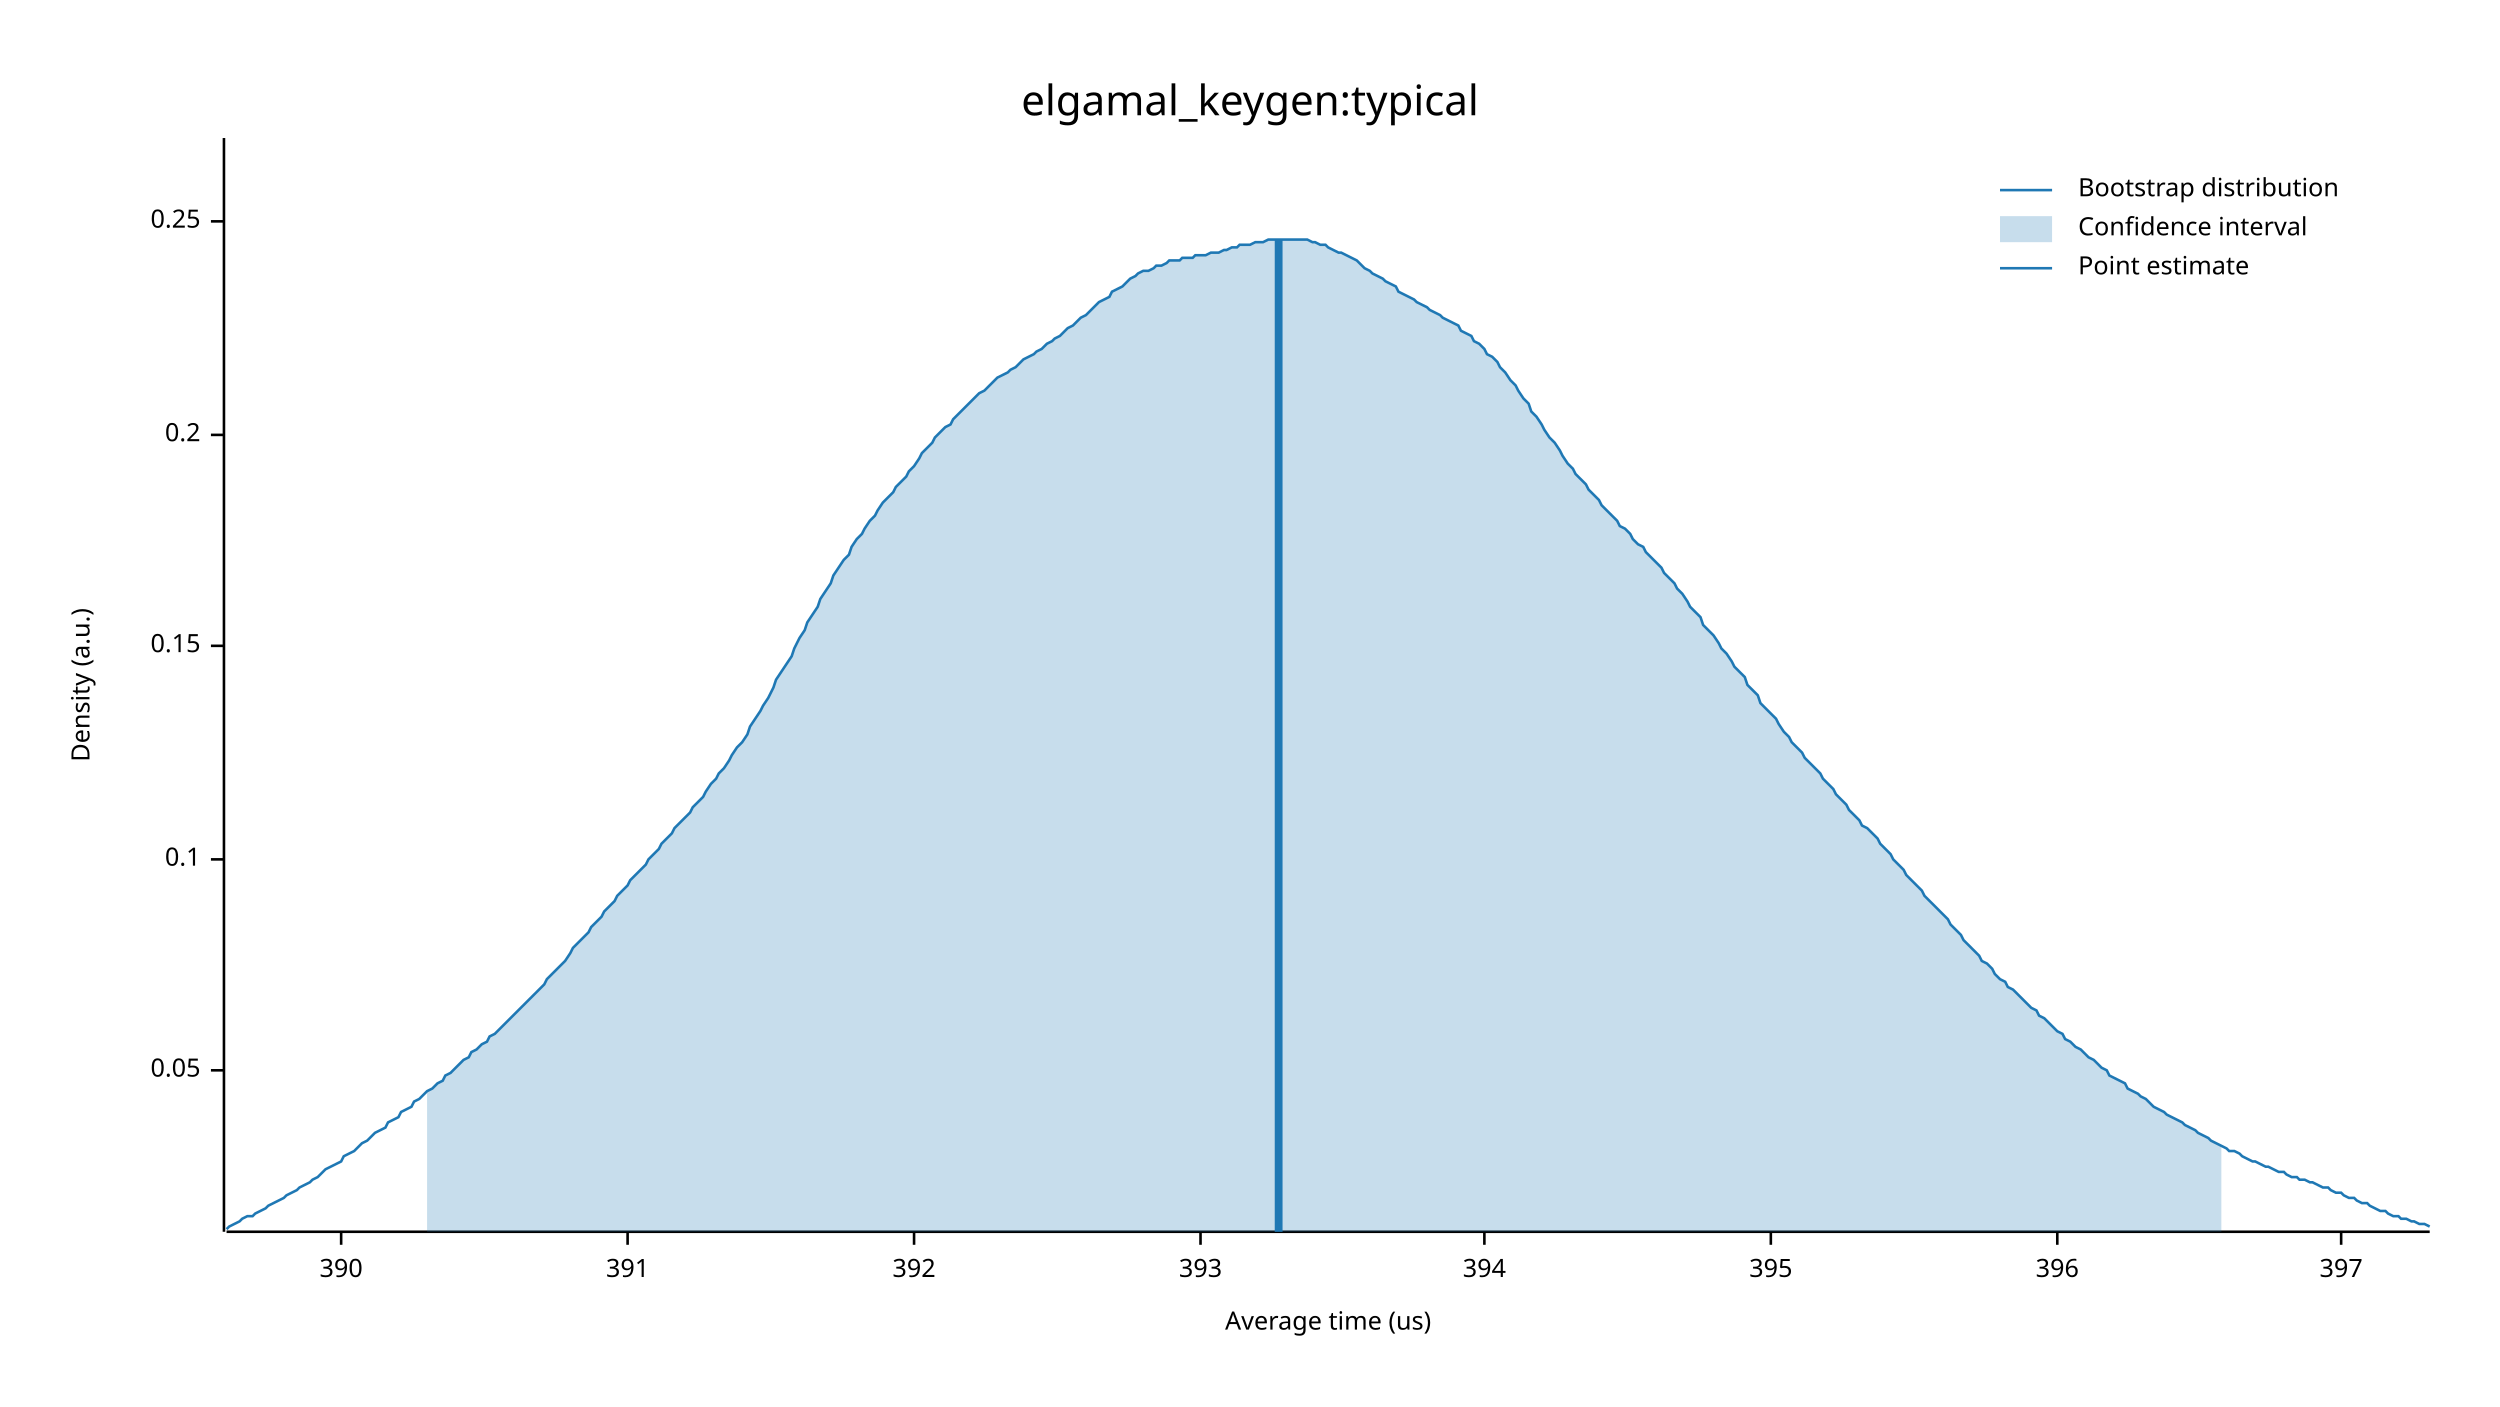
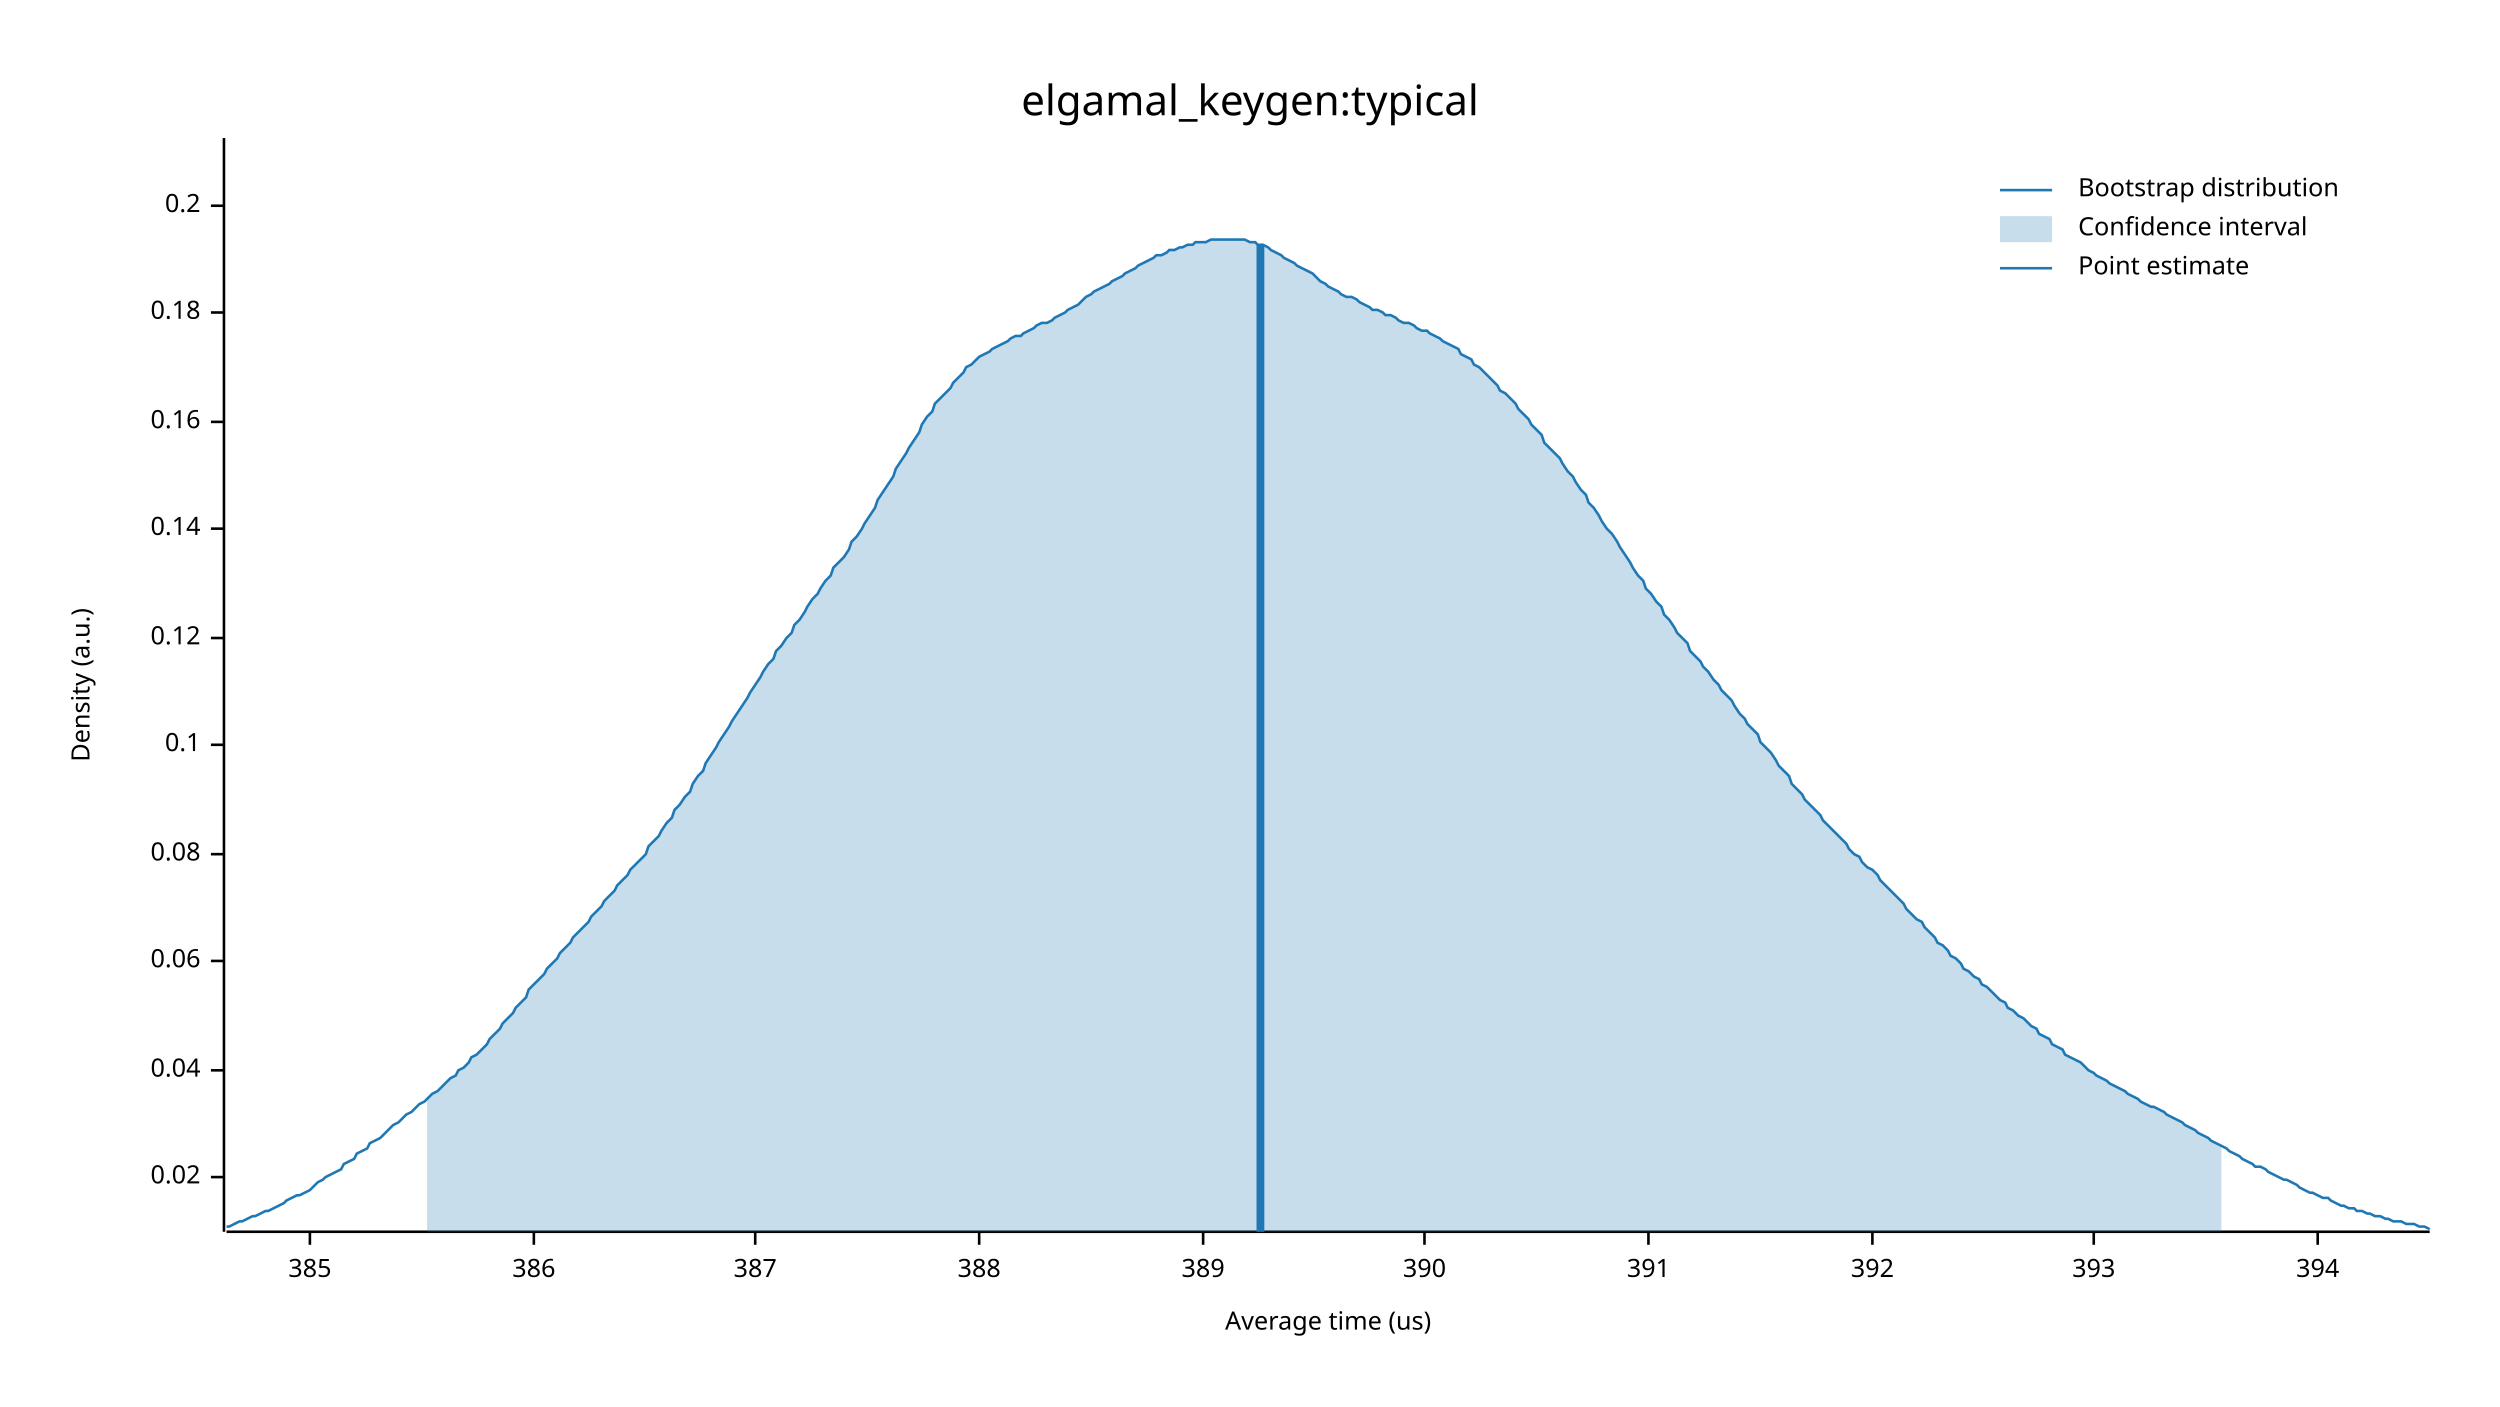
<svg xmlns="http://www.w3.org/2000/svg" width="960" height="540" viewBox="0 0 960 540">
  <text x="480" y="32" dy="0.76em" text-anchor="middle" font-family="sans-serif" font-size="16.129" opacity="1" fill="#000000">
elgamal_keygen:typical
</text>
  <text x="27" y="263" dy="0.76em" text-anchor="middle" font-family="sans-serif" font-size="9.677" opacity="1" fill="#000000" transform="rotate(270, 27, 263)">
Density (a.u.)
</text>
  <text x="510" y="513" dy="-0.5ex" text-anchor="middle" font-family="sans-serif" font-size="9.677" opacity="1" fill="#000000">
Average time (us)
</text>
  <polyline fill="none" opacity="1" stroke="#000000" stroke-width="1" points="86,53 86,473 " />
+   <text x="77" y="452" dy="0.5ex" text-anchor="end" font-family="sans-serif" font-size="9.677" opacity="1" fill="#000000">
+ 0.02
+ </text>
+   <polyline fill="none" opacity="1" stroke="#000000" stroke-width="1" points="81,452 86,452 " />
  <text x="77" y="411" dy="0.5ex" text-anchor="end" font-family="sans-serif" font-size="9.677" opacity="1" fill="#000000">
- 0.05
+ 0.04
</text>
  <polyline fill="none" opacity="1" stroke="#000000" stroke-width="1" points="81,411 86,411 " />
-   <text x="77" y="330" dy="0.5ex" text-anchor="end" font-family="sans-serif" font-size="9.677" opacity="1" fill="#000000">
+   <text x="77" y="369" dy="0.5ex" text-anchor="end" font-family="sans-serif" font-size="9.677" opacity="1" fill="#000000">
+ 0.06
+ </text>
+   <polyline fill="none" opacity="1" stroke="#000000" stroke-width="1" points="81,369 86,369 " />
+   <text x="77" y="328" dy="0.5ex" text-anchor="end" font-family="sans-serif" font-size="9.677" opacity="1" fill="#000000">
+ 0.08
+ </text>
+   <polyline fill="none" opacity="1" stroke="#000000" stroke-width="1" points="81,328 86,328 " />
+   <text x="77" y="286" dy="0.5ex" text-anchor="end" font-family="sans-serif" font-size="9.677" opacity="1" fill="#000000">
0.1
</text>
-   <polyline fill="none" opacity="1" stroke="#000000" stroke-width="1" points="81,330 86,330 " />
-   <text x="77" y="248" dy="0.5ex" text-anchor="end" font-family="sans-serif" font-size="9.677" opacity="1" fill="#000000">
- 0.15
+   <polyline fill="none" opacity="1" stroke="#000000" stroke-width="1" points="81,286 86,286 " />
+   <text x="77" y="245" dy="0.5ex" text-anchor="end" font-family="sans-serif" font-size="9.677" opacity="1" fill="#000000">
+ 0.12
</text>
-   <polyline fill="none" opacity="1" stroke="#000000" stroke-width="1" points="81,248 86,248 " />
-   <text x="77" y="167" dy="0.5ex" text-anchor="end" font-family="sans-serif" font-size="9.677" opacity="1" fill="#000000">
+   <polyline fill="none" opacity="1" stroke="#000000" stroke-width="1" points="81,245 86,245 " />
+   <text x="77" y="203" dy="0.5ex" text-anchor="end" font-family="sans-serif" font-size="9.677" opacity="1" fill="#000000">
+ 0.14
+ </text>
+   <polyline fill="none" opacity="1" stroke="#000000" stroke-width="1" points="81,203 86,203 " />
+   <text x="77" y="162" dy="0.5ex" text-anchor="end" font-family="sans-serif" font-size="9.677" opacity="1" fill="#000000">
+ 0.16
+ </text>
+   <polyline fill="none" opacity="1" stroke="#000000" stroke-width="1" points="81,162 86,162 " />
+   <text x="77" y="120" dy="0.5ex" text-anchor="end" font-family="sans-serif" font-size="9.677" opacity="1" fill="#000000">
+ 0.18
+ </text>
+   <polyline fill="none" opacity="1" stroke="#000000" stroke-width="1" points="81,120 86,120 " />
+   <text x="77" y="79" dy="0.5ex" text-anchor="end" font-family="sans-serif" font-size="9.677" opacity="1" fill="#000000">
0.2
</text>
-   <polyline fill="none" opacity="1" stroke="#000000" stroke-width="1" points="81,167 86,167 " />
-   <text x="77" y="85" dy="0.5ex" text-anchor="end" font-family="sans-serif" font-size="9.677" opacity="1" fill="#000000">
- 0.25
+   <polyline fill="none" opacity="1" stroke="#000000" stroke-width="1" points="81,79 86,79 " />
+   <polyline fill="none" opacity="1" stroke="#000000" stroke-width="1" points="87,473 933,473 " />
+   <text x="119" y="483" dy="0.76em" text-anchor="middle" font-family="sans-serif" font-size="9.677" opacity="1" fill="#000000">
+ 385
</text>
-   <polyline fill="none" opacity="1" stroke="#000000" stroke-width="1" points="81,85 86,85 " />
-   <polyline fill="none" opacity="1" stroke="#000000" stroke-width="1" points="87,473 933,473 " />
-   <text x="131" y="483" dy="0.76em" text-anchor="middle" font-family="sans-serif" font-size="9.677" opacity="1" fill="#000000">
+   <polyline fill="none" opacity="1" stroke="#000000" stroke-width="1" points="119,473 119,478 " />
+   <text x="205" y="483" dy="0.76em" text-anchor="middle" font-family="sans-serif" font-size="9.677" opacity="1" fill="#000000">
+ 386
+ </text>
+   <polyline fill="none" opacity="1" stroke="#000000" stroke-width="1" points="205,473 205,478 " />
+   <text x="290" y="483" dy="0.76em" text-anchor="middle" font-family="sans-serif" font-size="9.677" opacity="1" fill="#000000">
+ 387
+ </text>
+   <polyline fill="none" opacity="1" stroke="#000000" stroke-width="1" points="290,473 290,478 " />
+   <text x="376" y="483" dy="0.76em" text-anchor="middle" font-family="sans-serif" font-size="9.677" opacity="1" fill="#000000">
+ 388
+ </text>
+   <polyline fill="none" opacity="1" stroke="#000000" stroke-width="1" points="376,473 376,478 " />
+   <text x="462" y="483" dy="0.76em" text-anchor="middle" font-family="sans-serif" font-size="9.677" opacity="1" fill="#000000">
+ 389
+ </text>
+   <polyline fill="none" opacity="1" stroke="#000000" stroke-width="1" points="462,473 462,478 " />
+   <text x="547" y="483" dy="0.76em" text-anchor="middle" font-family="sans-serif" font-size="9.677" opacity="1" fill="#000000">
390
</text>
-   <polyline fill="none" opacity="1" stroke="#000000" stroke-width="1" points="131,473 131,478 " />
-   <text x="241" y="483" dy="0.76em" text-anchor="middle" font-family="sans-serif" font-size="9.677" opacity="1" fill="#000000">
+   <polyline fill="none" opacity="1" stroke="#000000" stroke-width="1" points="547,473 547,478 " />
+   <text x="633" y="483" dy="0.76em" text-anchor="middle" font-family="sans-serif" font-size="9.677" opacity="1" fill="#000000">
391
</text>
-   <polyline fill="none" opacity="1" stroke="#000000" stroke-width="1" points="241,473 241,478 " />
-   <text x="351" y="483" dy="0.76em" text-anchor="middle" font-family="sans-serif" font-size="9.677" opacity="1" fill="#000000">
+   <polyline fill="none" opacity="1" stroke="#000000" stroke-width="1" points="633,473 633,478 " />
+   <text x="719" y="483" dy="0.76em" text-anchor="middle" font-family="sans-serif" font-size="9.677" opacity="1" fill="#000000">
392
</text>
-   <polyline fill="none" opacity="1" stroke="#000000" stroke-width="1" points="351,473 351,478 " />
-   <text x="461" y="483" dy="0.76em" text-anchor="middle" font-family="sans-serif" font-size="9.677" opacity="1" fill="#000000">
+   <polyline fill="none" opacity="1" stroke="#000000" stroke-width="1" points="719,473 719,478 " />
+   <text x="804" y="483" dy="0.76em" text-anchor="middle" font-family="sans-serif" font-size="9.677" opacity="1" fill="#000000">
393
</text>
-   <polyline fill="none" opacity="1" stroke="#000000" stroke-width="1" points="461,473 461,478 " />
-   <text x="570" y="483" dy="0.76em" text-anchor="middle" font-family="sans-serif" font-size="9.677" opacity="1" fill="#000000">
+   <polyline fill="none" opacity="1" stroke="#000000" stroke-width="1" points="804,473 804,478 " />
+   <text x="890" y="483" dy="0.76em" text-anchor="middle" font-family="sans-serif" font-size="9.677" opacity="1" fill="#000000">
394
</text>
-   <polyline fill="none" opacity="1" stroke="#000000" stroke-width="1" points="570,473 570,478 " />
-   <text x="680" y="483" dy="0.76em" text-anchor="middle" font-family="sans-serif" font-size="9.677" opacity="1" fill="#000000">
- 395
- </text>
-   <polyline fill="none" opacity="1" stroke="#000000" stroke-width="1" points="680,473 680,478 " />
-   <text x="790" y="483" dy="0.76em" text-anchor="middle" font-family="sans-serif" font-size="9.677" opacity="1" fill="#000000">
- 396
- </text>
-   <polyline fill="none" opacity="1" stroke="#000000" stroke-width="1" points="790,473 790,478 " />
-   <text x="899" y="483" dy="0.76em" text-anchor="middle" font-family="sans-serif" font-size="9.677" opacity="1" fill="#000000">
- 397
- </text>
-   <polyline fill="none" opacity="1" stroke="#000000" stroke-width="1" points="899,473 899,478 " />
-   <polyline fill="none" opacity="1" stroke="#1F78B4" stroke-width="1" points="87,472 88,471 90,470 92,469 93,468 95,467 97,467 98,466 100,465 102,464 103,463 105,462 107,461 109,460 110,459 112,458 114,457 115,456 117,455 119,454 120,453 122,452 124,450 125,449 127,448 129,447 131,446 132,444 134,443 136,442 137,441 139,439 141,438 142,437 144,435 146,434 148,433 149,431 151,430 153,429 154,427 156,426 158,425 159,423 161,422 163,420 164,419 166,418 168,416 170,415 171,413 173,412 175,410 176,409 178,407 180,406 181,404 183,403 185,401 187,400 188,398 190,397 192,395 193,394 195,392 197,390 198,389 200,387 202,385 203,384 205,382 207,380 209,378 210,376 212,374 214,372 215,371 217,369 219,366 220,364 222,362 224,360 226,358 227,356 229,354 231,352 232,350 234,348 236,346 237,344 239,342 241,340 242,338 244,336 246,334 248,332 249,330 251,328 253,326 254,324 256,322 258,320 259,318 261,316 263,314 265,312 266,310 268,308 270,306 271,304 273,301 275,299 276,297 278,295 280,292 281,290 283,287 285,285 287,282 288,279 290,276 292,273 293,271 295,268 297,264 298,261 300,258 302,255 304,252 305,249 307,245 309,242 310,239 312,236 314,233 315,230 317,227 319,224 320,221 322,218 324,215 326,213 327,210 329,207 331,205 332,203 334,200 336,198 337,196 339,193 341,191 343,189 344,187 346,185 348,183 349,181 351,179 353,176 354,174 356,172 358,170 359,168 361,166 363,164 365,163 366,161 368,159 370,157 371,156 373,154 375,152 376,151 378,150 380,148 381,147 383,145 385,144 387,143 388,142 390,141 392,139 393,138 395,137 397,136 398,135 400,134 402,132 404,131 405,130 407,129 409,127 410,126 412,125 414,123 415,122 417,121 419,119 420,118 422,116 424,115 426,114 427,112 429,111 431,110 432,109 434,107 436,106 437,105 439,104 441,104 443,103 444,102 446,102 448,101 449,100 451,100 453,100 454,99 456,99 458,99 459,98 461,98 463,98 465,97 466,97 468,97 470,96 471,96 473,95 475,95 476,94 478,94 480,94 482,93 483,93 485,93 487,92 488,92 490,92 492,92 493,92 495,92 497,92 498,92 500,92 502,92 504,93 505,93 507,94 509,94 510,95 512,96 514,97 515,97 517,98 519,99 521,100 522,101 524,103 526,104 527,105 529,106 531,107 532,108 534,109 536,110 537,112 539,113 541,114 543,115 544,116 546,117 548,118 549,119 551,120 553,121 554,122 556,123 558,124 560,125 561,127 563,128 565,129 566,131 568,132 570,134 571,136 573,137 575,139 576,141 578,143 580,146 582,148 583,150 585,153 587,155 588,158 590,160 592,163 593,165 595,168 597,170 599,173 600,175 602,178 604,180 605,182 607,184 609,186 610,188 612,190 614,192 615,194 617,196 619,198 621,200 622,202 624,203 626,205 627,207 629,209 631,210 632,212 634,214 636,216 638,218 639,220 641,222 643,224 644,226 646,228 648,231 649,233 651,235 653,237 654,240 656,242 658,244 660,247 661,249 663,251 665,254 666,256 668,258 670,260 671,263 673,265 675,267 676,270 678,272 680,274 682,276 683,278 685,281 687,283 688,285 690,287 692,289 693,291 695,293 697,295 699,297 700,299 702,301 704,303 705,305 707,307 709,309 710,311 712,313 714,315 715,317 717,318 719,320 721,322 722,324 724,326 726,328 727,330 729,332 731,334 732,336 734,338 736,340 738,342 739,344 741,346 743,348 744,349 746,351 748,353 749,355 751,357 753,359 754,361 756,363 758,365 760,367 761,369 763,370 765,372 766,374 768,376 770,377 771,379 773,380 775,382 777,384 778,385 780,387 782,388 783,390 785,391 787,393 788,394 790,396 792,397 793,399 795,400 797,402 799,403 800,404 802,406 804,407 805,408 807,410 809,411 810,413 812,414 814,415 816,416 817,418 819,419 821,420 822,421 824,422 826,424 827,425 829,426 831,427 832,428 834,429 836,430 838,431 839,432 841,433 843,434 844,435 846,436 848,437 849,438 851,439 853,440 855,441 856,442 858,442 860,443 861,444 863,445 865,446 866,446 868,447 870,448 871,448 873,449 875,450 877,450 878,451 880,452 882,452 883,453 885,453 887,454 888,454 890,455 892,456 894,456 895,457 897,458 899,458 900,459 902,460 904,460 905,461 907,462 909,462 910,463 912,464 914,465 916,465 917,466 919,467 921,467 922,468 924,468 926,469 927,469 929,470 931,470 933,471 " />
-   <polygon opacity="0.25" fill="#1F78B4" points="164,419 166,418 168,416 170,415 171,413 173,412 175,410 176,409 178,407 180,406 181,404 183,403 185,401 187,400 188,398 190,397 192,395 193,394 195,392 197,390 198,389 200,387 202,385 203,384 205,382 207,380 209,378 210,376 212,374 214,372 215,371 217,369 219,366 220,364 222,362 224,360 226,358 227,356 229,354 231,352 232,350 234,348 236,346 237,344 239,342 241,340 242,338 244,336 246,334 248,332 249,330 251,328 253,326 254,324 256,322 258,320 259,318 261,316 263,314 265,312 266,310 268,308 270,306 271,304 273,301 275,299 276,297 278,295 280,292 281,290 283,287 285,285 287,282 288,279 290,276 292,273 293,271 295,268 297,264 298,261 300,258 302,255 304,252 305,249 307,245 309,242 310,239 312,236 314,233 315,230 317,227 319,224 320,221 322,218 324,215 326,213 327,210 329,207 331,205 332,203 334,200 336,198 337,196 339,193 341,191 343,189 344,187 346,185 348,183 349,181 351,179 353,176 354,174 356,172 358,170 359,168 361,166 363,164 365,163 366,161 368,159 370,157 371,156 373,154 375,152 376,151 378,150 380,148 381,147 383,145 385,144 387,143 388,142 390,141 392,139 393,138 395,137 397,136 398,135 400,134 402,132 404,131 405,130 407,129 409,127 410,126 412,125 414,123 415,122 417,121 419,119 420,118 422,116 424,115 426,114 427,112 429,111 431,110 432,109 434,107 436,106 437,105 439,104 441,104 443,103 444,102 446,102 448,101 449,100 451,100 453,100 454,99 456,99 458,99 459,98 461,98 463,98 465,97 466,97 468,97 470,96 471,96 473,95 475,95 476,94 478,94 480,94 482,93 483,93 485,93 487,92 488,92 490,92 492,92 493,92 495,92 497,92 498,92 500,92 502,92 504,93 505,93 507,94 509,94 510,95 512,96 514,97 515,97 517,98 519,99 521,100 522,101 524,103 526,104 527,105 529,106 531,107 532,108 534,109 536,110 537,112 539,113 541,114 543,115 544,116 546,117 548,118 549,119 551,120 553,121 554,122 556,123 558,124 560,125 561,127 563,128 565,129 566,131 568,132 570,134 571,136 573,137 575,139 576,141 578,143 580,146 582,148 583,150 585,153 587,155 588,158 590,160 592,163 593,165 595,168 597,170 599,173 600,175 602,178 604,180 605,182 607,184 609,186 610,188 612,190 614,192 615,194 617,196 619,198 621,200 622,202 624,203 626,205 627,207 629,209 631,210 632,212 634,214 636,216 638,218 639,220 641,222 643,224 644,226 646,228 648,231 649,233 651,235 653,237 654,240 656,242 658,244 660,247 661,249 663,251 665,254 666,256 668,258 670,260 671,263 673,265 675,267 676,270 678,272 680,274 682,276 683,278 685,281 687,283 688,285 690,287 692,289 693,291 695,293 697,295 699,297 700,299 702,301 704,303 705,305 707,307 709,309 710,311 712,313 714,315 715,317 717,318 719,320 721,322 722,324 724,326 726,328 727,330 729,332 731,334 732,336 734,338 736,340 738,342 739,344 741,346 743,348 744,349 746,351 748,353 749,355 751,357 753,359 754,361 756,363 758,365 760,367 761,369 763,370 765,372 766,374 768,376 770,377 771,379 773,380 775,382 777,384 778,385 780,387 782,388 783,390 785,391 787,393 788,394 790,396 792,397 793,399 795,400 797,402 799,403 800,404 802,406 804,407 805,408 807,410 809,411 810,413 812,414 814,415 816,416 817,418 819,419 821,420 822,421 824,422 826,424 827,425 829,426 831,427 832,428 834,429 836,430 838,431 839,432 841,433 843,434 844,435 846,436 848,437 849,438 851,439 853,440 853,473 164,473 " />
-   <polyline fill="none" opacity="1" stroke="#1F78B4" stroke-width="3" points="491,473 491,92 " />
+   <polyline fill="none" opacity="1" stroke="#000000" stroke-width="1" points="890,473 890,478 " />
+   <polyline fill="none" opacity="1" stroke="#1F78B4" stroke-width="1" points="87,471 88,471 90,470 92,469 93,469 95,468 97,467 98,467 100,466 102,465 103,465 105,464 107,463 109,462 110,461 112,460 114,459 115,459 117,458 119,457 120,456 122,454 124,453 125,452 127,451 129,450 131,449 132,447 134,446 136,445 137,443 139,442 141,441 142,439 144,438 146,437 148,435 149,434 151,432 153,431 154,430 156,428 158,427 159,426 161,424 163,423 164,422 166,420 168,419 170,417 171,416 173,414 175,413 176,411 178,410 180,408 181,406 183,405 185,403 187,401 188,399 190,397 192,395 193,393 195,391 197,389 198,387 200,385 202,383 203,380 205,378 207,376 209,374 210,372 212,370 214,368 215,366 217,364 219,362 220,360 222,358 224,356 226,354 227,352 229,350 231,348 232,346 234,344 236,342 237,340 239,338 241,336 242,334 244,332 246,330 248,328 249,325 251,323 253,321 254,319 256,316 258,314 259,311 261,309 263,306 265,304 266,301 268,298 270,296 271,293 273,290 275,287 276,285 278,282 280,279 281,277 283,274 285,271 287,268 288,266 290,263 292,260 293,258 295,255 297,253 298,250 300,248 302,245 304,243 305,240 307,238 309,235 310,233 312,230 314,228 315,226 317,223 319,221 320,218 322,216 324,214 326,211 327,208 329,206 331,203 332,201 334,198 336,195 337,192 339,189 341,186 343,183 344,180 346,177 348,174 349,172 351,169 353,166 354,163 356,160 358,158 359,155 361,153 363,151 365,149 366,147 368,145 370,143 371,141 373,140 375,138 376,137 378,136 380,135 381,134 383,133 385,132 387,131 388,130 390,129 392,129 393,128 395,127 397,126 398,125 400,124 402,124 404,123 405,122 407,121 409,120 410,119 412,118 414,117 415,116 417,114 419,113 420,112 422,111 424,110 426,109 427,108 429,107 431,106 432,105 434,104 436,103 437,102 439,101 441,100 443,99 444,98 446,98 448,97 449,96 451,96 453,95 454,95 456,94 458,94 459,93 461,93 463,93 465,92 466,92 468,92 470,92 471,92 473,92 475,92 476,92 478,92 480,93 482,93 483,94 485,94 487,95 488,96 490,97 492,98 493,99 495,100 497,101 498,102 500,103 502,104 504,105 505,106 507,108 509,109 510,110 512,111 514,112 515,113 517,114 519,114 521,115 522,116 524,117 526,118 527,119 529,119 531,120 532,121 534,121 536,122 537,123 539,124 541,124 543,125 544,126 546,127 548,127 549,128 551,129 553,130 554,131 556,132 558,133 560,134 561,136 563,137 565,138 566,140 568,141 570,143 571,144 573,146 575,148 576,150 578,151 580,153 582,155 583,157 585,159 587,161 588,163 590,165 592,167 593,170 595,172 597,174 599,176 600,178 602,181 604,183 605,185 607,188 609,190 610,193 612,195 614,198 615,200 617,203 619,205 621,208 622,210 624,213 626,216 627,218 629,221 631,223 632,226 634,228 636,231 638,233 639,236 641,238 643,241 644,243 646,245 648,247 649,250 651,252 653,254 654,256 656,258 658,261 660,263 661,265 663,267 665,269 666,271 668,274 670,276 671,278 673,280 675,282 676,285 678,287 680,289 682,292 683,294 685,296 687,298 688,301 690,303 692,305 693,307 695,309 697,311 699,313 700,315 702,317 704,319 705,320 707,322 709,324 710,326 712,328 714,329 715,331 717,333 719,334 721,336 722,338 724,340 726,342 727,343 729,345 731,347 732,349 734,351 736,353 738,354 739,356 741,358 743,360 744,362 746,363 748,365 749,367 751,368 753,370 754,372 756,373 758,375 760,376 761,378 763,379 765,381 766,382 768,384 770,385 771,387 773,388 775,390 777,391 778,392 780,394 782,395 783,397 785,398 787,399 788,401 790,402 792,403 793,405 795,406 797,407 799,408 800,409 802,411 804,412 805,413 807,414 809,415 810,416 812,417 814,418 816,419 817,420 819,421 821,422 822,423 824,424 826,425 827,425 829,426 831,427 832,428 834,429 836,430 838,431 839,432 841,433 843,434 844,435 846,436 848,437 849,438 851,439 853,440 855,441 856,442 858,443 860,444 861,445 863,446 865,447 866,448 868,448 870,449 871,450 873,451 875,452 877,453 878,453 880,454 882,455 883,456 885,457 887,458 888,458 890,459 892,460 894,460 895,461 897,462 899,463 900,463 902,464 904,464 905,465 907,465 909,466 910,466 912,467 914,467 916,468 917,468 919,469 921,469 922,469 924,470 926,470 927,470 929,471 931,471 933,472 " />
+   <polygon opacity="0.25" fill="#1F78B4" points="164,422 166,420 168,419 170,417 171,416 173,414 175,413 176,411 178,410 180,408 181,406 183,405 185,403 187,401 188,399 190,397 192,395 193,393 195,391 197,389 198,387 200,385 202,383 203,380 205,378 207,376 209,374 210,372 212,370 214,368 215,366 217,364 219,362 220,360 222,358 224,356 226,354 227,352 229,350 231,348 232,346 234,344 236,342 237,340 239,338 241,336 242,334 244,332 246,330 248,328 249,325 251,323 253,321 254,319 256,316 258,314 259,311 261,309 263,306 265,304 266,301 268,298 270,296 271,293 273,290 275,287 276,285 278,282 280,279 281,277 283,274 285,271 287,268 288,266 290,263 292,260 293,258 295,255 297,253 298,250 300,248 302,245 304,243 305,240 307,238 309,235 310,233 312,230 314,228 315,226 317,223 319,221 320,218 322,216 324,214 326,211 327,208 329,206 331,203 332,201 334,198 336,195 337,192 339,189 341,186 343,183 344,180 346,177 348,174 349,172 351,169 353,166 354,163 356,160 358,158 359,155 361,153 363,151 365,149 366,147 368,145 370,143 371,141 373,140 375,138 376,137 378,136 380,135 381,134 383,133 385,132 387,131 388,130 390,129 392,129 393,128 395,127 397,126 398,125 400,124 402,124 404,123 405,122 407,121 409,120 410,119 412,118 414,117 415,116 417,114 419,113 420,112 422,111 424,110 426,109 427,108 429,107 431,106 432,105 434,104 436,103 437,102 439,101 441,100 443,99 444,98 446,98 448,97 449,96 451,96 453,95 454,95 456,94 458,94 459,93 461,93 463,93 465,92 466,92 468,92 470,92 471,92 473,92 475,92 476,92 478,92 480,93 482,93 483,94 485,94 487,95 488,96 490,97 492,98 493,99 495,100 497,101 498,102 500,103 502,104 504,105 505,106 507,108 509,109 510,110 512,111 514,112 515,113 517,114 519,114 521,115 522,116 524,117 526,118 527,119 529,119 531,120 532,121 534,121 536,122 537,123 539,124 541,124 543,125 544,126 546,127 548,127 549,128 551,129 553,130 554,131 556,132 558,133 560,134 561,136 563,137 565,138 566,140 568,141 570,143 571,144 573,146 575,148 576,150 578,151 580,153 582,155 583,157 585,159 587,161 588,163 590,165 592,167 593,170 595,172 597,174 599,176 600,178 602,181 604,183 605,185 607,188 609,190 610,193 612,195 614,198 615,200 617,203 619,205 621,208 622,210 624,213 626,216 627,218 629,221 631,223 632,226 634,228 636,231 638,233 639,236 641,238 643,241 644,243 646,245 648,247 649,250 651,252 653,254 654,256 656,258 658,261 660,263 661,265 663,267 665,269 666,271 668,274 670,276 671,278 673,280 675,282 676,285 678,287 680,289 682,292 683,294 685,296 687,298 688,301 690,303 692,305 693,307 695,309 697,311 699,313 700,315 702,317 704,319 705,320 707,322 709,324 710,326 712,328 714,329 715,331 717,333 719,334 721,336 722,338 724,340 726,342 727,343 729,345 731,347 732,349 734,351 736,353 738,354 739,356 741,358 743,360 744,362 746,363 748,365 749,367 751,368 753,370 754,372 756,373 758,375 760,376 761,378 763,379 765,381 766,382 768,384 770,385 771,387 773,388 775,390 777,391 778,392 780,394 782,395 783,397 785,398 787,399 788,401 790,402 792,403 793,405 795,406 797,407 799,408 800,409 802,411 804,412 805,413 807,414 809,415 810,416 812,417 814,418 816,419 817,420 819,421 821,422 822,423 824,424 826,425 827,425 829,426 831,427 832,428 834,429 836,430 838,431 839,432 841,433 843,434 844,435 846,436 848,437 849,438 851,439 853,440 853,473 164,473 " />
+   <polyline fill="none" opacity="1" stroke="#1F78B4" stroke-width="3" points="484,473 484,94 " />
  <text x="798" y="68" dy="0.76em" text-anchor="start" font-family="sans-serif" font-size="9.677" opacity="1" fill="#000000">
Bootstrap distribution
</text>
  <text x="798" y="83" dy="0.76em" text-anchor="start" font-family="sans-serif" font-size="9.677" opacity="1" fill="#000000">
Confidence interval
</text>
  <text x="798" y="98" dy="0.76em" text-anchor="start" font-family="sans-serif" font-size="9.677" opacity="1" fill="#000000">
Point estimate
</text>
  <polyline fill="none" opacity="1" stroke="#1F78B4" stroke-width="1" points="768,73 788,73 " />
  <rect x="768" y="83" width="20" height="10" opacity="0.25" fill="#1F78B4" stroke="none" />
  <polyline fill="none" opacity="1" stroke="#1F78B4" stroke-width="1" points="768,103 788,103 " />
</svg>
